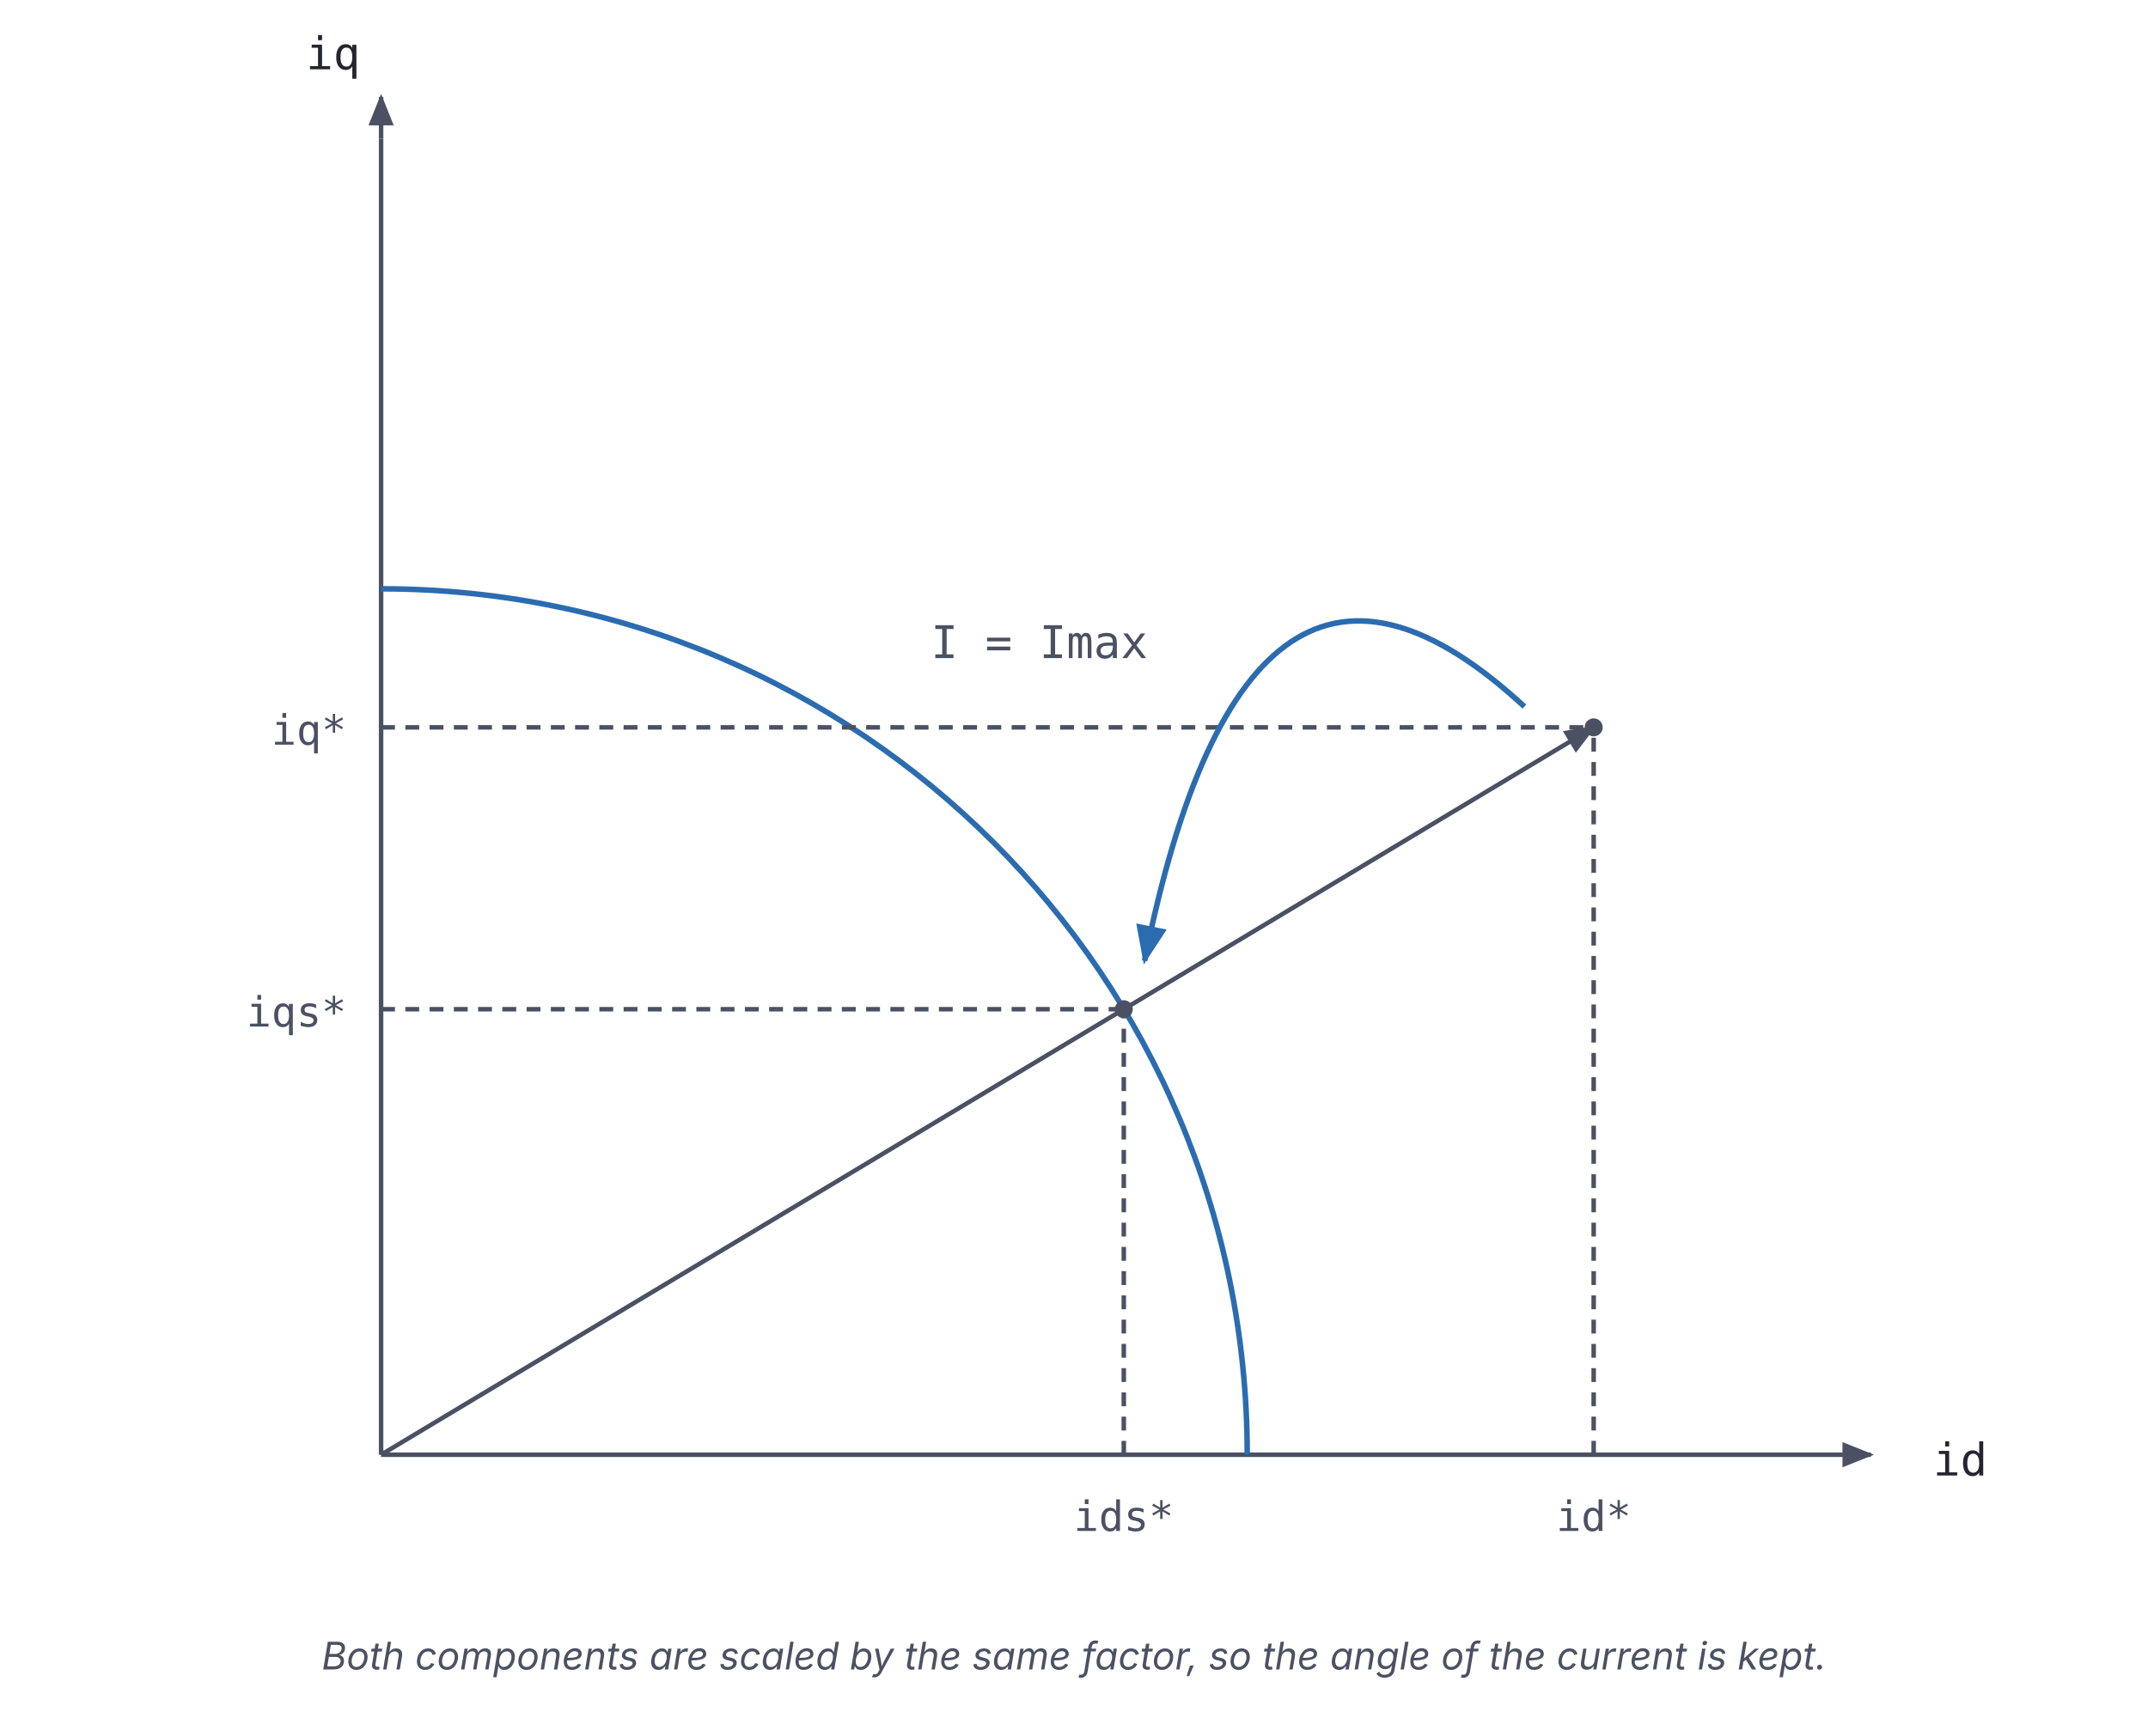
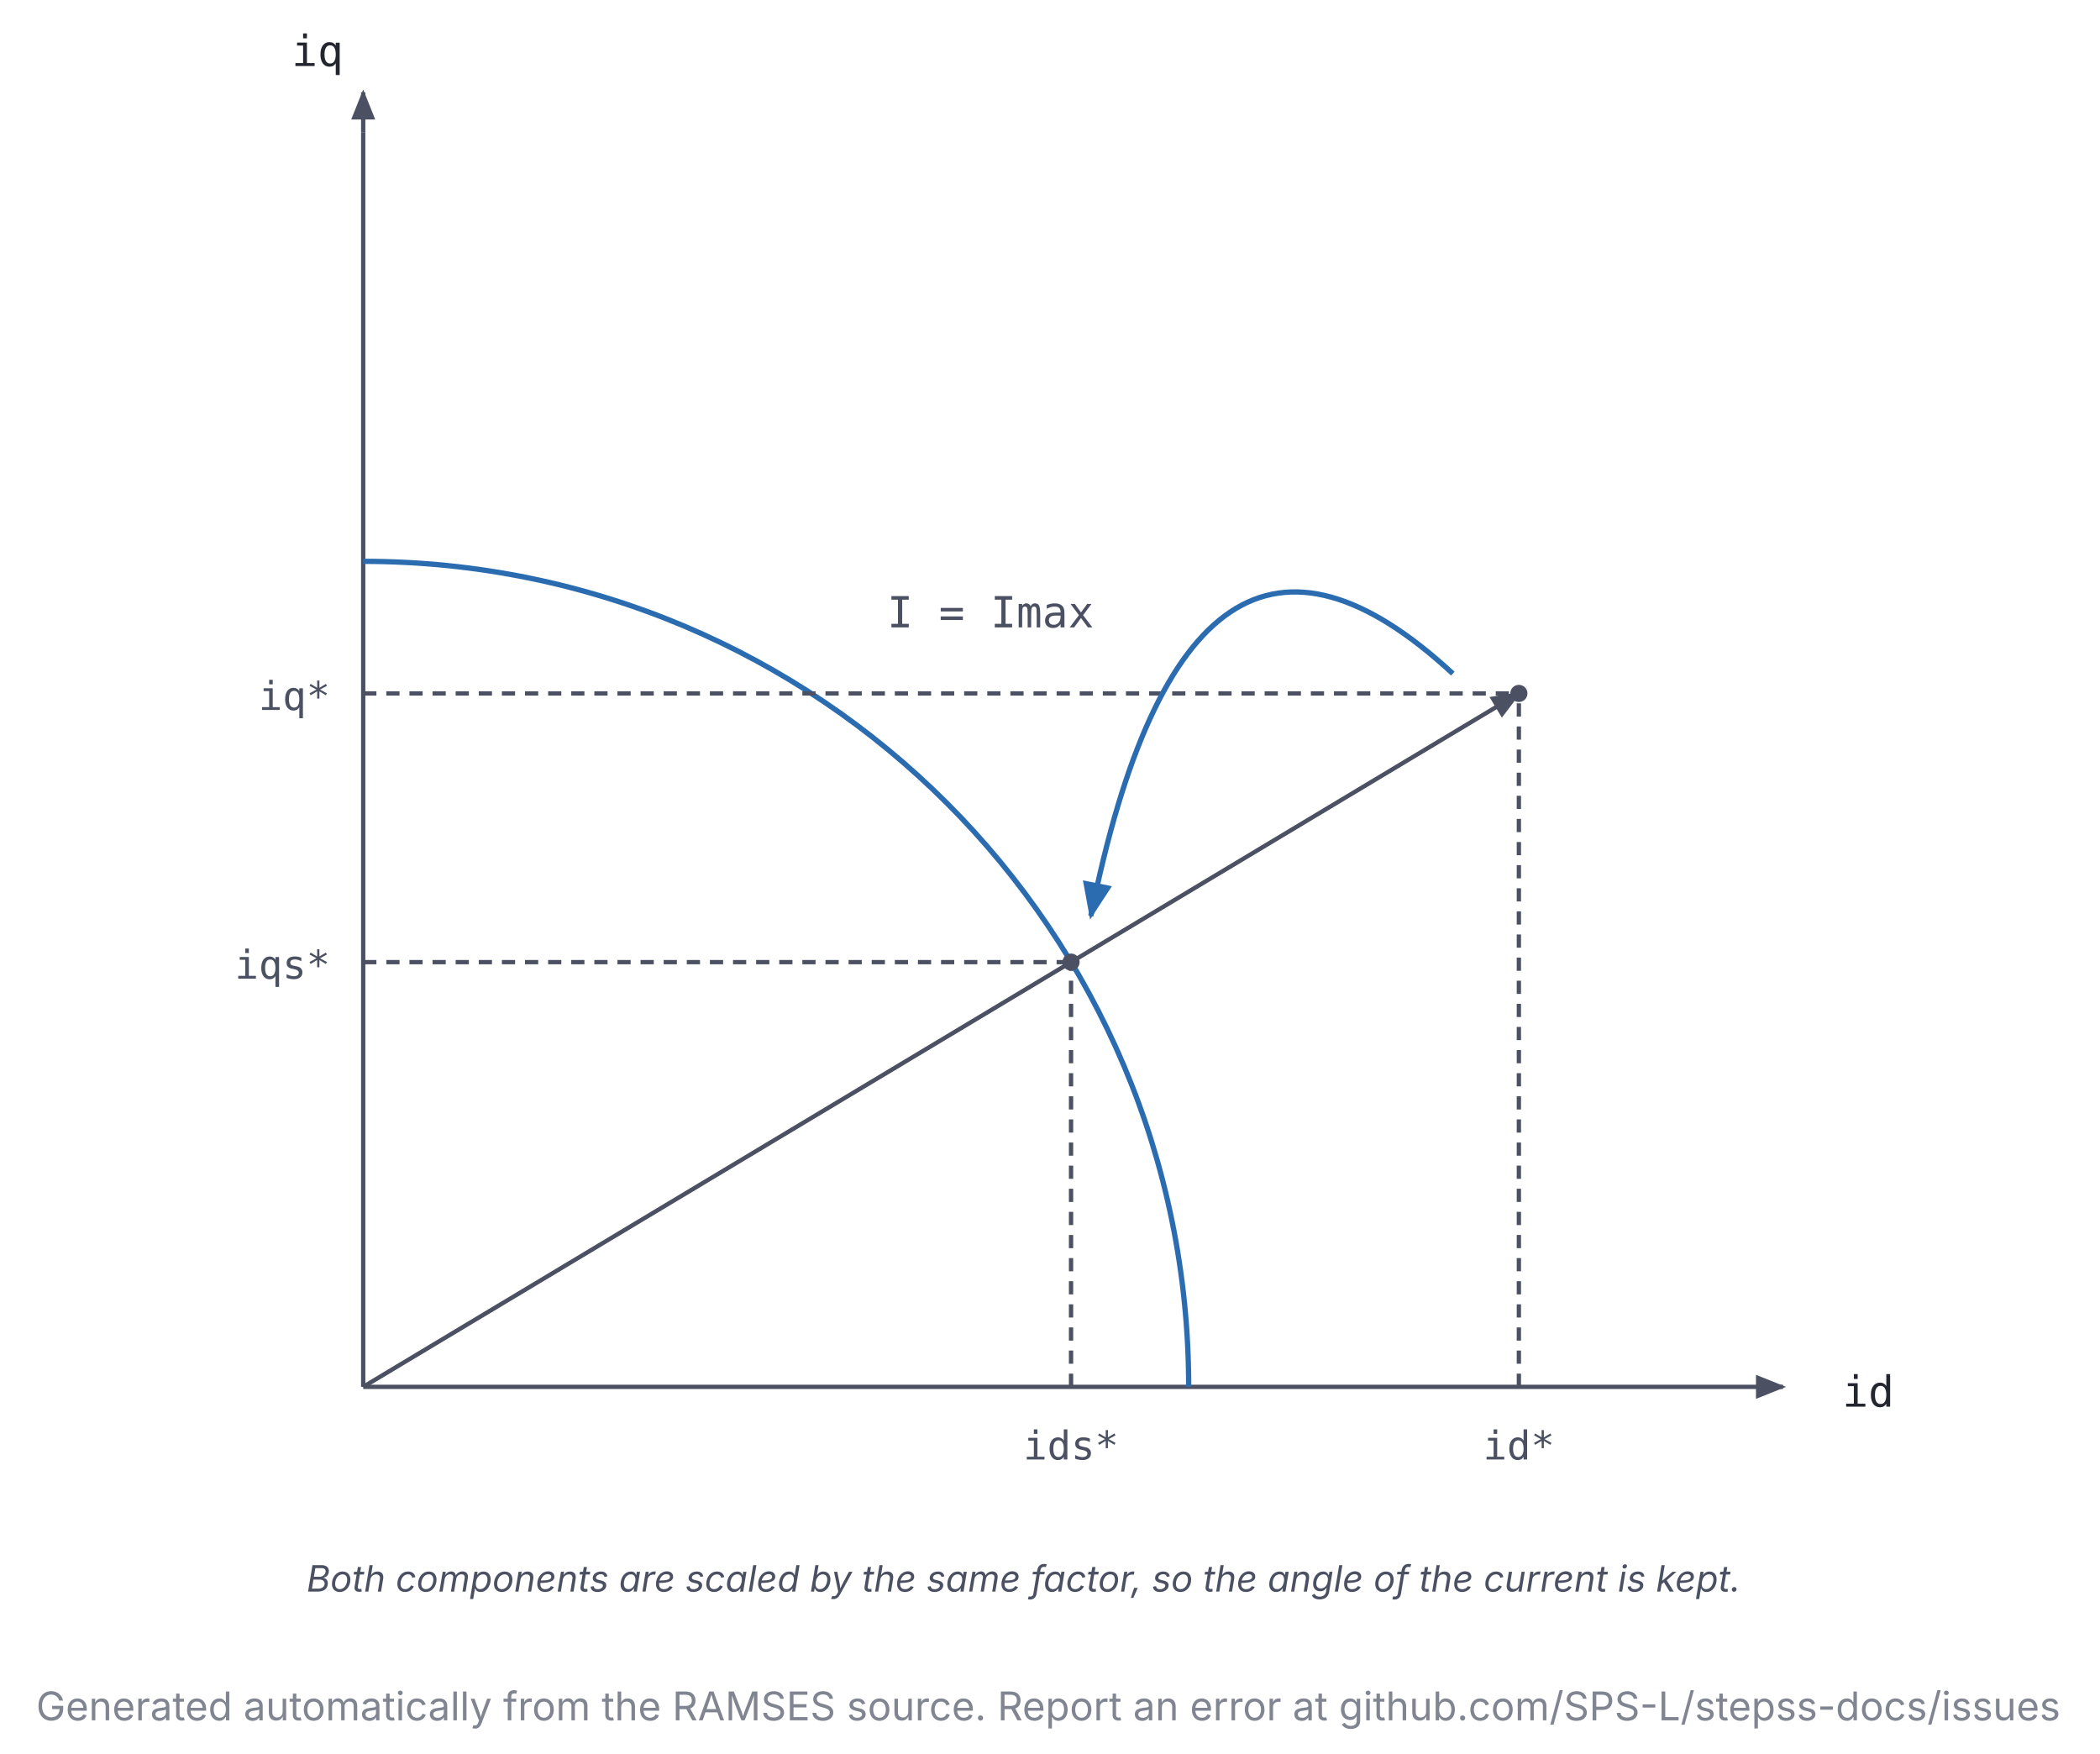
- <svg xmlns="http://www.w3.org/2000/svg" viewBox="0 0 620 501" width="620" height="501" role="img">
+ <svg xmlns="http://www.w3.org/2000/svg" viewBox="0 0 636 531" width="636" height="531" role="img">
  <defs>
    <marker id="arrow" viewBox="0 0 10 10" refX="9" refY="5" markerWidth="7" markerHeight="7" orient="auto-start-reverse">
      <path d="M 0 1 L 10 5 L 0 9 z" fill="#4b5162" />
    </marker>
    <marker id="arrow-accent" viewBox="0 0 10 10" refX="9" refY="5" markerWidth="7" markerHeight="7" orient="auto-start-reverse">
      <path d="M 0 1 L 10 5 L 0 9 z" fill="#2b6cb0" />
    </marker>
  </defs>
  <path d="M 110 420 L 540 420" fill="none" stroke="#4b5162" stroke-width="1.3" marker-end="url(#arrow)" />
  <path d="M 110 420 L 110 40" fill="none" stroke="#4b5162" stroke-width="1.3" />
  <path d="M 110 40 L 110 28" fill="none" stroke="#4b5162" stroke-width="1.3" marker-end="url(#arrow)" />
  <text x="558" y="426" text-anchor="start" font-family="JetBrains Mono, SFMono-Regular, Menlo, Consolas, monospace" font-size="13" fill="#23262f">id</text>
  <text x="104" y="20" text-anchor="end" font-family="JetBrains Mono, SFMono-Regular, Menlo, Consolas, monospace" font-size="13" fill="#23262f">iq</text>
  <path d="M 110 170 A 250 250 0 0 1 360 420" fill="none" stroke="#2b6cb0" stroke-width="1.6" />
  <text x="300" y="190" text-anchor="middle" font-family="JetBrains Mono, SFMono-Regular, Menlo, Consolas, monospace" font-size="13" fill="#4b5162">I = Imax</text>
  <path d="M 110 420 L 460 210" fill="none" stroke="#4b5162" stroke-width="1.3" marker-end="url(#arrow)" />
  <circle cx="460" cy="210" r="2.6" fill="#4b5162" />
  <circle cx="324.373" cy="291.376" r="2.6" fill="#4b5162" />
  <path d="M 110 210 L 460 210" fill="none" stroke="#4b5162" stroke-width="1.3" stroke-dasharray="4 3" />
  <path d="M 460 420 L 460 210" fill="none" stroke="#4b5162" stroke-width="1.3" stroke-dasharray="4 3" />
  <text x="100" y="215" text-anchor="end" font-family="JetBrains Mono, SFMono-Regular, Menlo, Consolas, monospace" font-size="12" fill="#4b5162">iq*</text>
  <text x="460" y="442" text-anchor="middle" font-family="JetBrains Mono, SFMono-Regular, Menlo, Consolas, monospace" font-size="12" fill="#4b5162">id*</text>
  <path d="M 110 291.376 L 324.373 291.376" fill="none" stroke="#4b5162" stroke-width="1.3" stroke-dasharray="4 3" />
  <path d="M 324.373 420 L 324.373 291.376" fill="none" stroke="#4b5162" stroke-width="1.3" stroke-dasharray="4 3" />
  <text x="100" y="296.376" text-anchor="end" font-family="JetBrains Mono, SFMono-Regular, Menlo, Consolas, monospace" font-size="12" fill="#4b5162">iqs*</text>
  <text x="324.373" y="442" text-anchor="middle" font-family="JetBrains Mono, SFMono-Regular, Menlo, Consolas, monospace" font-size="12" fill="#4b5162">ids*</text>
  <path d="M 440 204 Q 360 130 330.373 277.376" fill="none" stroke="#2b6cb0" stroke-width="1.6" marker-end="url(#arrow-accent)" />
  <text x="310" y="482" text-anchor="middle" font-family="Inter, -apple-system, Segoe UI, Helvetica, Arial, sans-serif" font-size="11" fill="#4b5162" font-style="italic">Both components are scaled by the same factor, so the angle of the current is kept.</text>
+   <text x="624" y="521" text-anchor="end" font-family="Inter, -apple-system, Segoe UI, Helvetica, Arial, sans-serif" font-size="12" fill="#4b5162" opacity="0.7">Generated automatically from the RAMSES source. Report an error at github.com/SPS-L/stepss-docs/issues</text>
</svg>
